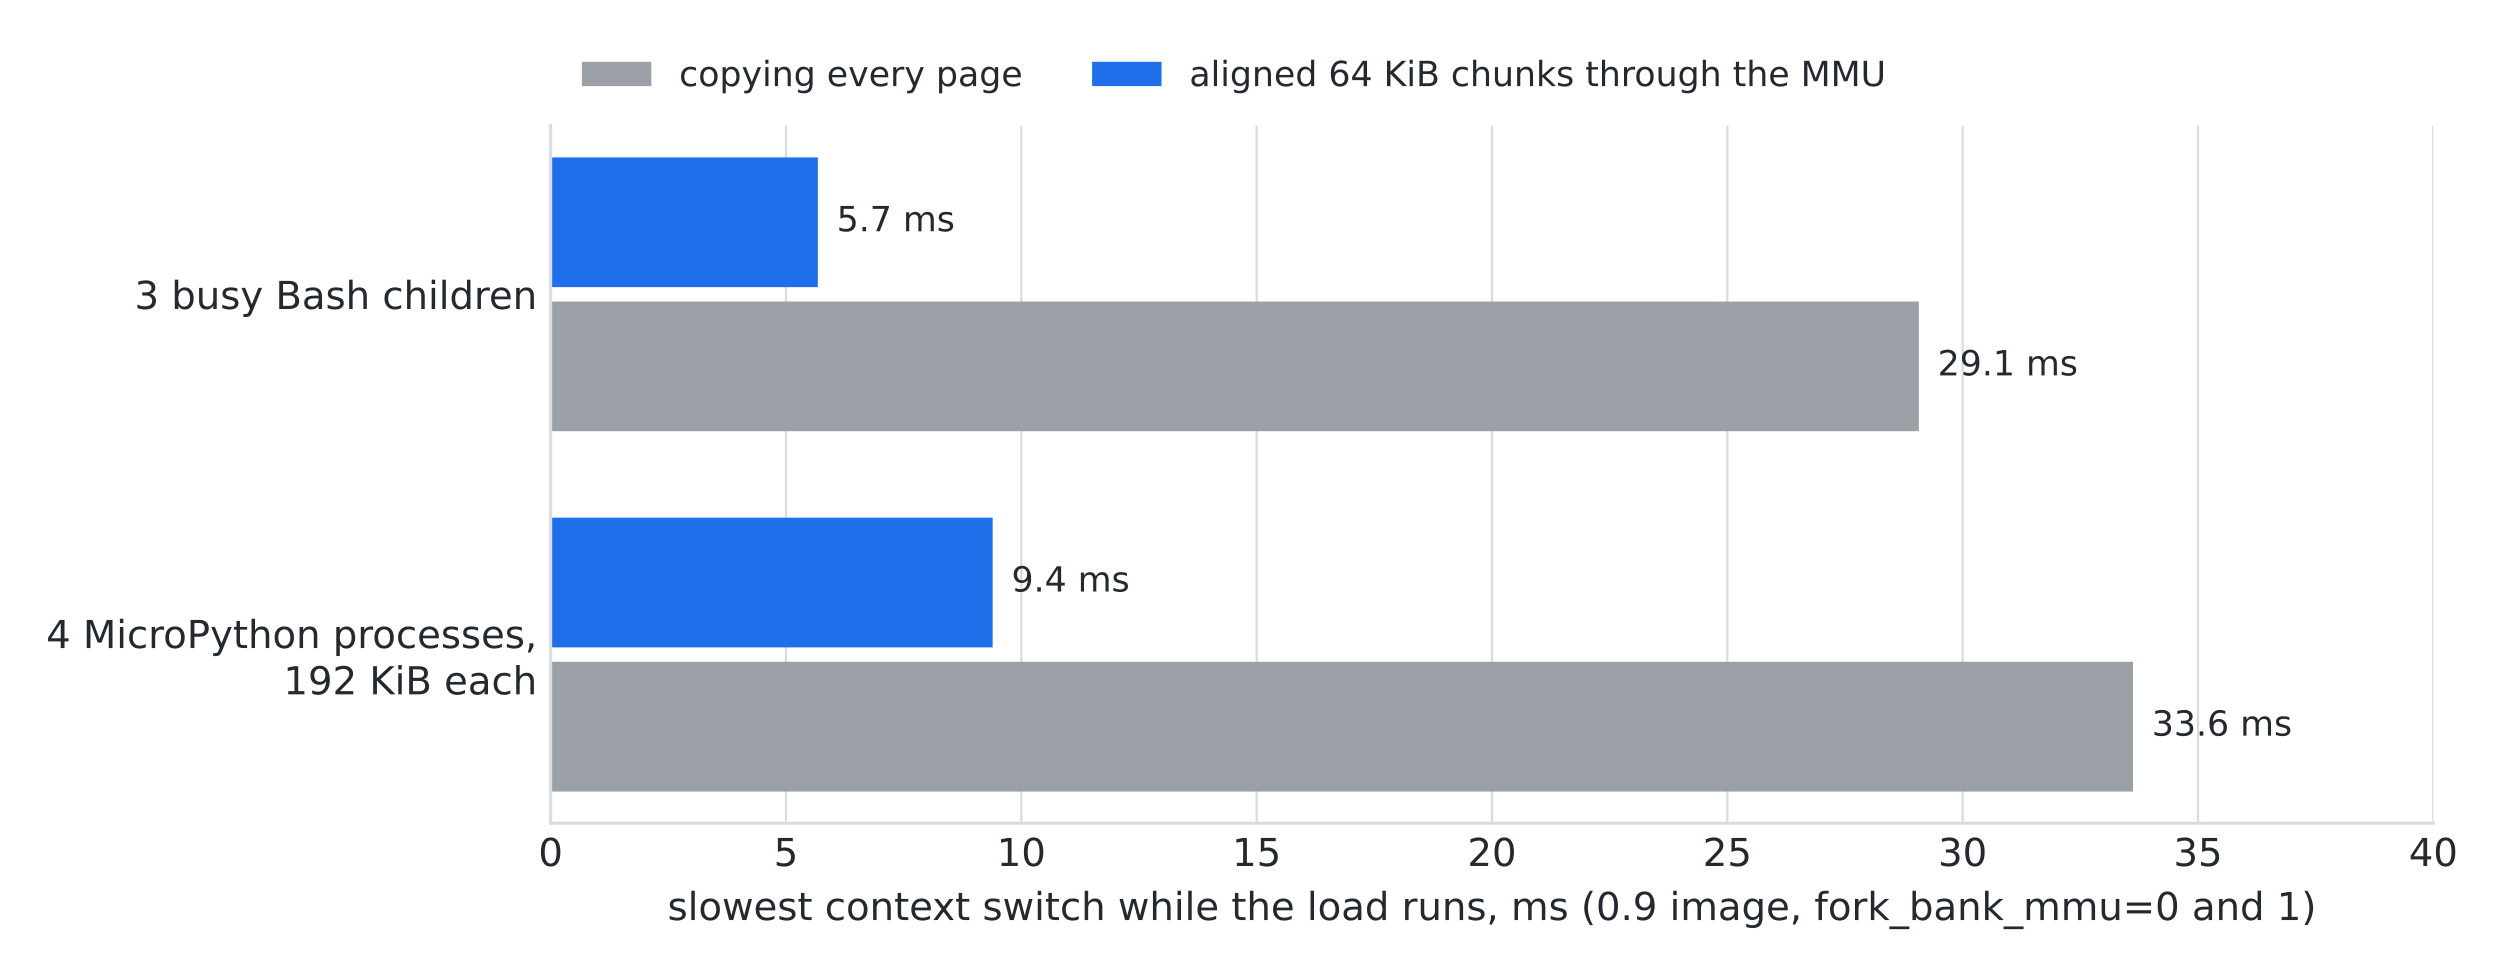
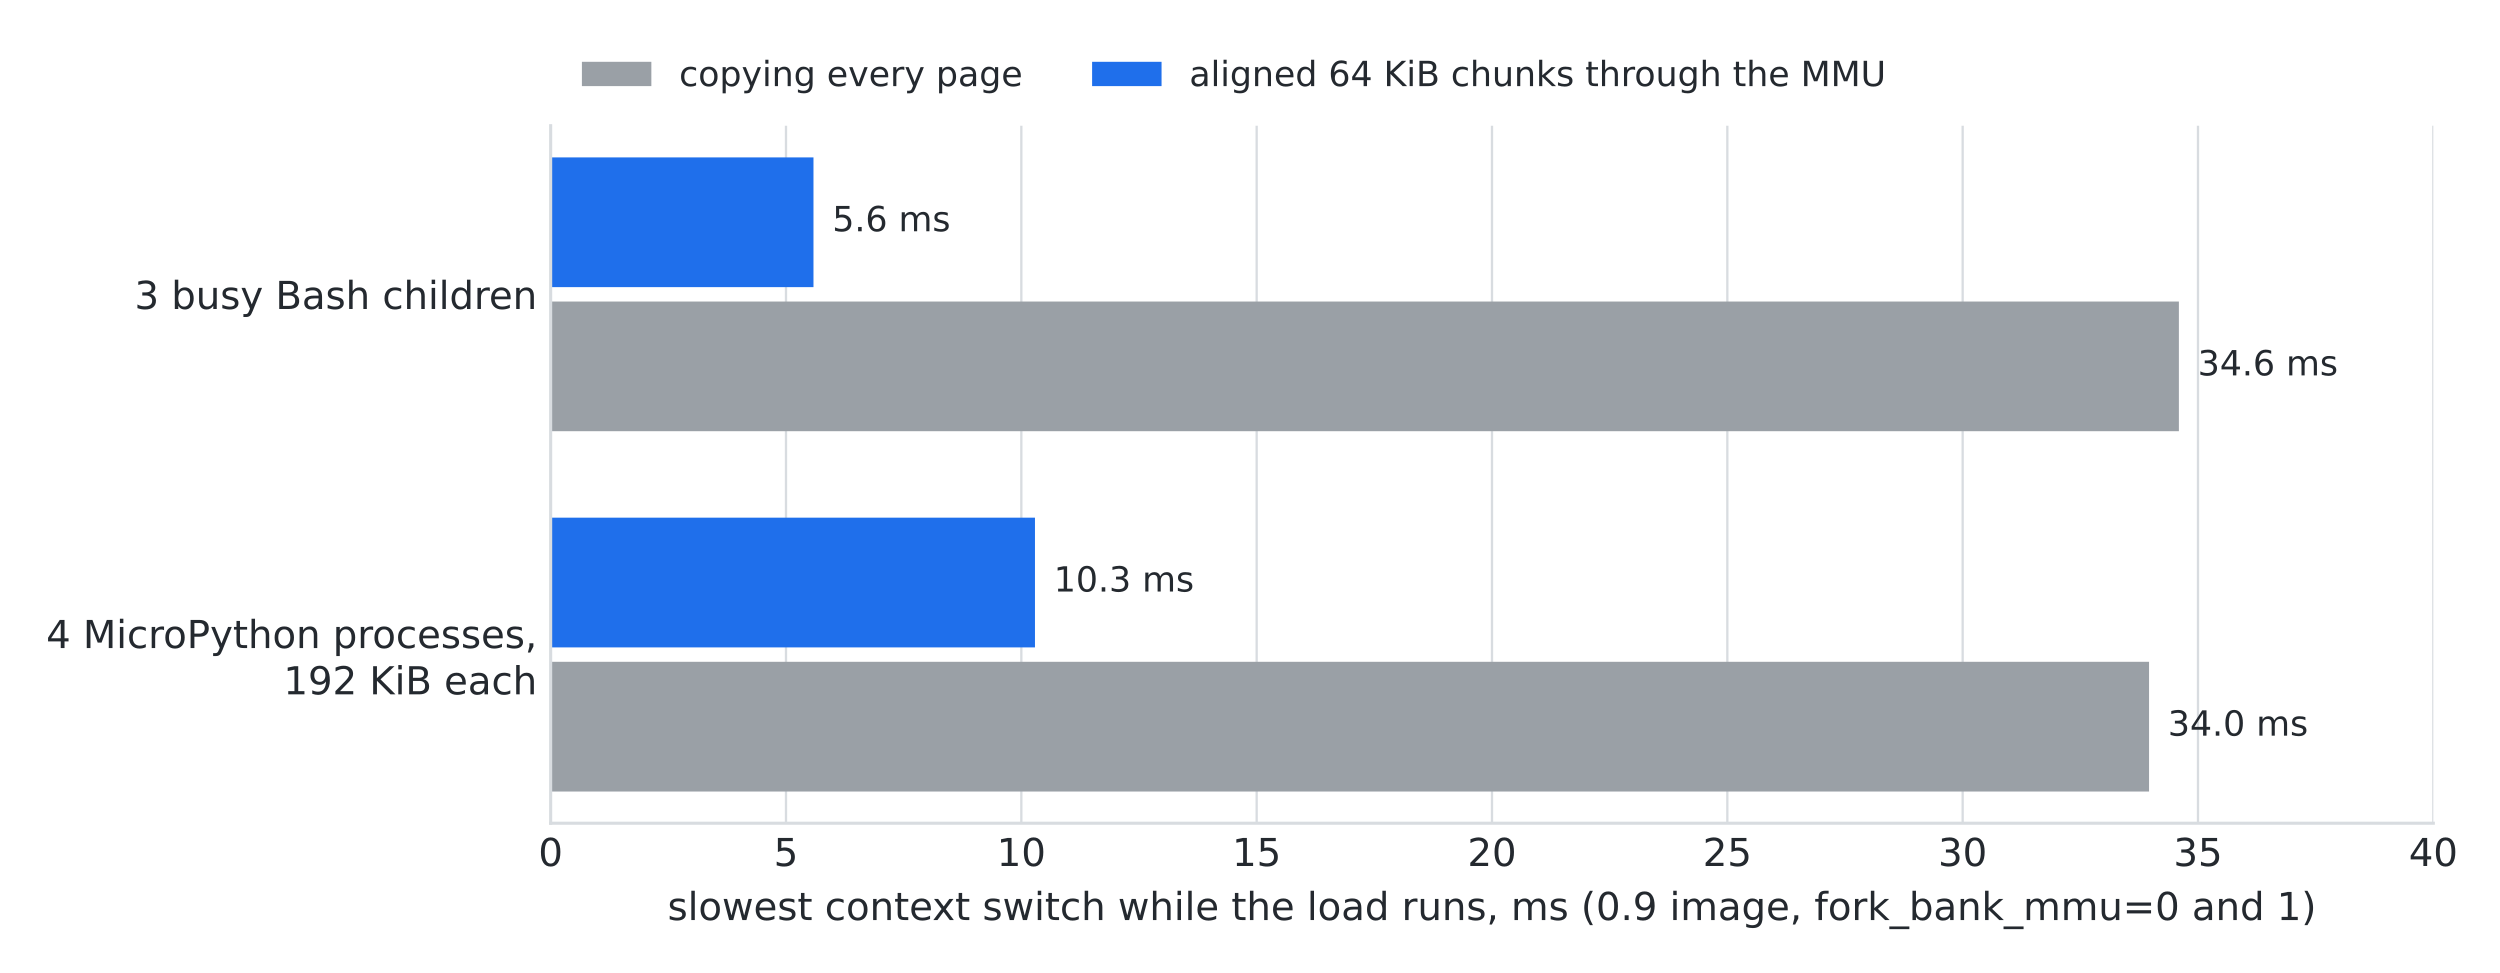
<svg xmlns="http://www.w3.org/2000/svg" xmlns:xlink="http://www.w3.org/1999/xlink" width="648pt" height="252pt" viewBox="0 0 648 252" version="1.1">
  <defs>
    <style type="text/css">*{stroke-linejoin: round; stroke-linecap: butt}</style>
  </defs>
  <g id="figure_1">
    <g id="patch_1">
      <path d="M 0 252  L 648 252  L 648 0  L 0 0  L 0 252  z " style="fill: none; opacity: 0" />
    </g>
    <g id="axes_1">
      <g id="patch_2">
        <path d="M 142.73 213.378  L 630.72 213.378  L 630.72 32.582  L 142.73 32.582  L 142.73 213.378  z " style="fill: none" />
      </g>
      <g id="matplotlib.axis_1">
        <g id="xtick_1">
          <g id="line2d_1">
            <path d="M 142.73 213.378  L 142.73 32.582  " clip-path="url(#pedc917661e)" style="fill: none; stroke: #d8dce0; stroke-width: 0.6; stroke-linecap: square" />
          </g>
          <g id="line2d_2" />
          <g id="text_1">
            <g style="fill: #24292f" transform="translate(139.5488 224.4753) scale(0.1 -0.1)">
              <defs>
                <path id="DejaVuSans-13" d="M 2034 4250  Q 1547 4250 1301 3770  Q 1056 3291 1056 2328  Q 1056 1369 1301 889  Q 1547 409 2034 409  Q 2525 409 2770 889  Q 3016 1369 3016 2328  Q 3016 3291 2770 3770  Q 2525 4250 2034 4250  z M 2034 4750  Q 2819 4750 3233 4129  Q 3647 3509 3647 2328  Q 3647 1150 3233 529  Q 2819 -91 2034 -91  Q 1250 -91 836 529  Q 422 1150 422 2328  Q 422 3509 836 4129  Q 1250 4750 2034 4750  z " transform="scale(0.015625)" />
              </defs>
              <use xlink:href="#DejaVuSans-13" />
            </g>
          </g>
        </g>
        <g id="xtick_2">
          <g id="line2d_3">
            <path d="M 203.729 213.378  L 203.729 32.582  " clip-path="url(#pedc917661e)" style="fill: none; stroke: #d8dce0; stroke-width: 0.6; stroke-linecap: square" />
          </g>
          <g id="line2d_4" />
          <g id="text_2">
            <g style="fill: #24292f" transform="translate(200.5475 224.4753) scale(0.1 -0.1)">
              <defs>
                <path id="DejaVuSans-18" d="M 691 4666  L 3169 4666  L 3169 4134  L 1269 4134  L 1269 2991  Q 1406 3038 1543 3061  Q 1681 3084 1819 3084  Q 2600 3084 3056 2656  Q 3513 2228 3513 1497  Q 3513 744 3044 326  Q 2575 -91 1722 -91  Q 1428 -91 1123 -41  Q 819 9 494 109  L 494 744  Q 775 591 1075 516  Q 1375 441 1709 441  Q 2250 441 2565 725  Q 2881 1009 2881 1497  Q 2881 1984 2565 2268  Q 2250 2553 1709 2553  Q 1456 2553 1204 2497  Q 953 2441 691 2322  L 691 4666  z " transform="scale(0.015625)" />
              </defs>
              <use xlink:href="#DejaVuSans-18" />
            </g>
          </g>
        </g>
        <g id="xtick_3">
          <g id="line2d_5">
            <path d="M 264.728 213.378  L 264.728 32.582  " clip-path="url(#pedc917661e)" style="fill: none; stroke: #d8dce0; stroke-width: 0.6; stroke-linecap: square" />
          </g>
          <g id="line2d_6" />
          <g id="text_3">
            <g style="fill: #24292f" transform="translate(258.365 224.4753) scale(0.1 -0.1)">
              <defs>
                <path id="DejaVuSans-14" d="M 794 531  L 1825 531  L 1825 4091  L 703 3866  L 703 4441  L 1819 4666  L 2450 4666  L 2450 531  L 3481 531  L 3481 0  L 794 0  L 794 531  z " transform="scale(0.015625)" />
              </defs>
              <use xlink:href="#DejaVuSans-14" />
              <use xlink:href="#DejaVuSans-13" transform="translate(63.625 0)" />
            </g>
          </g>
        </g>
        <g id="xtick_4">
          <g id="line2d_7">
            <path d="M 325.726 213.378  L 325.726 32.582  " clip-path="url(#pedc917661e)" style="fill: none; stroke: #d8dce0; stroke-width: 0.6; stroke-linecap: square" />
          </g>
          <g id="line2d_8" />
          <g id="text_4">
            <g style="fill: #24292f" transform="translate(319.3637 224.4753) scale(0.1 -0.1)">
              <use xlink:href="#DejaVuSans-14" />
              <use xlink:href="#DejaVuSans-18" transform="translate(63.625 0)" />
            </g>
          </g>
        </g>
        <g id="xtick_5">
          <g id="line2d_9">
            <path d="M 386.725 213.378  L 386.725 32.582  " clip-path="url(#pedc917661e)" style="fill: none; stroke: #d8dce0; stroke-width: 0.6; stroke-linecap: square" />
          </g>
          <g id="line2d_10" />
          <g id="text_5">
            <g style="fill: #24292f" transform="translate(380.3625 224.4753) scale(0.1 -0.1)">
              <defs>
                <path id="DejaVuSans-15" d="M 1228 531  L 3431 531  L 3431 0  L 469 0  L 469 531  Q 828 903 1448 1529  Q 2069 2156 2228 2338  Q 2531 2678 2651 2914  Q 2772 3150 2772 3378  Q 2772 3750 2511 3984  Q 2250 4219 1831 4219  Q 1534 4219 1204 4116  Q 875 4013 500 3803  L 500 4441  Q 881 4594 1212 4672  Q 1544 4750 1819 4750  Q 2544 4750 2975 4387  Q 3406 4025 3406 3419  Q 3406 3131 3298 2873  Q 3191 2616 2906 2266  Q 2828 2175 2409 1742  Q 1991 1309 1228 531  z " transform="scale(0.015625)" />
              </defs>
              <use xlink:href="#DejaVuSans-15" />
              <use xlink:href="#DejaVuSans-13" transform="translate(63.625 0)" />
            </g>
          </g>
        </g>
        <g id="xtick_6">
          <g id="line2d_11">
            <path d="M 447.724 213.378  L 447.724 32.582  " clip-path="url(#pedc917661e)" style="fill: none; stroke: #d8dce0; stroke-width: 0.6; stroke-linecap: square" />
          </g>
          <g id="line2d_12" />
          <g id="text_6">
            <g style="fill: #24292f" transform="translate(441.3612 224.4753) scale(0.1 -0.1)">
              <use xlink:href="#DejaVuSans-15" />
              <use xlink:href="#DejaVuSans-18" transform="translate(63.625 0)" />
            </g>
          </g>
        </g>
        <g id="xtick_7">
          <g id="line2d_13">
            <path d="M 508.723 213.378  L 508.723 32.582  " clip-path="url(#pedc917661e)" style="fill: none; stroke: #d8dce0; stroke-width: 0.6; stroke-linecap: square" />
          </g>
          <g id="line2d_14" />
          <g id="text_7">
            <g style="fill: #24292f" transform="translate(502.36 224.4753) scale(0.1 -0.1)">
              <defs>
                <path id="DejaVuSans-16" d="M 2597 2516  Q 3050 2419 3304 2112  Q 3559 1806 3559 1356  Q 3559 666 3084 287  Q 2609 -91 1734 -91  Q 1441 -91 1130 -33  Q 819 25 488 141  L 488 750  Q 750 597 1062 519  Q 1375 441 1716 441  Q 2309 441 2620 675  Q 2931 909 2931 1356  Q 2931 1769 2642 2001  Q 2353 2234 1838 2234  L 1294 2234  L 1294 2753  L 1863 2753  Q 2328 2753 2575 2939  Q 2822 3125 2822 3475  Q 2822 3834 2567 4026  Q 2313 4219 1838 4219  Q 1578 4219 1281 4162  Q 984 4106 628 3988  L 628 4550  Q 988 4650 1302 4700  Q 1616 4750 1894 4750  Q 2613 4750 3031 4423  Q 3450 4097 3450 3541  Q 3450 3153 3228 2886  Q 3006 2619 2597 2516  z " transform="scale(0.015625)" />
              </defs>
              <use xlink:href="#DejaVuSans-16" />
              <use xlink:href="#DejaVuSans-13" transform="translate(63.625 0)" />
            </g>
          </g>
        </g>
        <g id="xtick_8">
          <g id="line2d_15">
            <path d="M 569.721 213.378  L 569.721 32.582  " clip-path="url(#pedc917661e)" style="fill: none; stroke: #d8dce0; stroke-width: 0.6; stroke-linecap: square" />
          </g>
          <g id="line2d_16" />
          <g id="text_8">
            <g style="fill: #24292f" transform="translate(563.3587 224.4753) scale(0.1 -0.1)">
              <use xlink:href="#DejaVuSans-16" />
              <use xlink:href="#DejaVuSans-18" transform="translate(63.625 0)" />
            </g>
          </g>
        </g>
        <g id="xtick_9">
          <g id="line2d_17">
            <path d="M 630.72 213.378  L 630.72 32.582  " clip-path="url(#pedc917661e)" style="fill: none; stroke: #d8dce0; stroke-width: 0.6; stroke-linecap: square" />
          </g>
          <g id="line2d_18" />
          <g id="text_9">
            <g style="fill: #24292f" transform="translate(624.3575 224.4753) scale(0.1 -0.1)">
              <defs>
                <path id="DejaVuSans-17" d="M 2419 4116  L 825 1625  L 2419 1625  L 2419 4116  z M 2253 4666  L 3047 4666  L 3047 1625  L 3713 1625  L 3713 1100  L 3047 1100  L 3047 0  L 2419 0  L 2419 1100  L 313 1100  L 313 1709  L 2253 4666  z " transform="scale(0.015625)" />
              </defs>
              <use xlink:href="#DejaVuSans-17" />
              <use xlink:href="#DejaVuSans-13" transform="translate(63.625 0)" />
            </g>
          </g>
        </g>
        <g id="text_10">
          <g style="fill: #24292f" transform="translate(173.0414 238.4761) scale(0.1 -0.1)">
            <defs>
              <path id="DejaVuSans-56" d="M 2834 3397  L 2834 2853  Q 2591 2978 2328 3040  Q 2066 3103 1784 3103  Q 1356 3103 1142 2972  Q 928 2841 928 2578  Q 928 2378 1081 2264  Q 1234 2150 1697 2047  L 1894 2003  Q 2506 1872 2764 1633  Q 3022 1394 3022 966  Q 3022 478 2636 193  Q 2250 -91 1575 -91  Q 1294 -91 989 -36  Q 684 19 347 128  L 347 722  Q 666 556 975 473  Q 1284 391 1588 391  Q 1994 391 2212 530  Q 2431 669 2431 922  Q 2431 1156 2273 1281  Q 2116 1406 1581 1522  L 1381 1569  Q 847 1681 609 1914  Q 372 2147 372 2553  Q 372 3047 722 3315  Q 1072 3584 1716 3584  Q 2034 3584 2315 3537  Q 2597 3491 2834 3397  z " transform="scale(0.015625)" />
              <path id="DejaVuSans-4f" d="M 603 4863  L 1178 4863  L 1178 0  L 603 0  L 603 4863  z " transform="scale(0.015625)" />
              <path id="DejaVuSans-52" d="M 1959 3097  Q 1497 3097 1228 2736  Q 959 2375 959 1747  Q 959 1119 1226 758  Q 1494 397 1959 397  Q 2419 397 2687 759  Q 2956 1122 2956 1747  Q 2956 2369 2687 2733  Q 2419 3097 1959 3097  z M 1959 3584  Q 2709 3584 3137 3096  Q 3566 2609 3566 1747  Q 3566 888 3137 398  Q 2709 -91 1959 -91  Q 1206 -91 779 398  Q 353 888 353 1747  Q 353 2609 779 3096  Q 1206 3584 1959 3584  z " transform="scale(0.015625)" />
              <path id="DejaVuSans-5a" d="M 269 3500  L 844 3500  L 1563 769  L 2278 3500  L 2956 3500  L 3675 769  L 4391 3500  L 4966 3500  L 4050 0  L 3372 0  L 2619 2869  L 1863 0  L 1184 0  L 269 3500  z " transform="scale(0.015625)" />
              <path id="DejaVuSans-48" d="M 3597 1894  L 3597 1613  L 953 1613  Q 991 1019 1311 708  Q 1631 397 2203 397  Q 2534 397 2845 478  Q 3156 559 3463 722  L 3463 178  Q 3153 47 2828 -22  Q 2503 -91 2169 -91  Q 1331 -91 842 396  Q 353 884 353 1716  Q 353 2575 817 3079  Q 1281 3584 2069 3584  Q 2775 3584 3186 3129  Q 3597 2675 3597 1894  z M 3022 2063  Q 3016 2534 2758 2815  Q 2500 3097 2075 3097  Q 1594 3097 1305 2825  Q 1016 2553 972 2059  L 3022 2063  z " transform="scale(0.015625)" />
              <path id="DejaVuSans-57" d="M 1172 4494  L 1172 3500  L 2356 3500  L 2356 3053  L 1172 3053  L 1172 1153  Q 1172 725 1289 603  Q 1406 481 1766 481  L 2356 481  L 2356 0  L 1766 0  Q 1100 0 847 248  Q 594 497 594 1153  L 594 3053  L 172 3053  L 172 3500  L 594 3500  L 594 4494  L 1172 4494  z " transform="scale(0.015625)" />
              <path id="DejaVuSans-3" transform="scale(0.015625)" />
              <path id="DejaVuSans-46" d="M 3122 3366  L 3122 2828  Q 2878 2963 2633 3030  Q 2388 3097 2138 3097  Q 1578 3097 1268 2742  Q 959 2388 959 1747  Q 959 1106 1268 751  Q 1578 397 2138 397  Q 2388 397 2633 464  Q 2878 531 3122 666  L 3122 134  Q 2881 22 2623 -34  Q 2366 -91 2075 -91  Q 1284 -91 818 406  Q 353 903 353 1747  Q 353 2603 823 3093  Q 1294 3584 2113 3584  Q 2378 3584 2631 3529  Q 2884 3475 3122 3366  z " transform="scale(0.015625)" />
              <path id="DejaVuSans-51" d="M 3513 2113  L 3513 0  L 2938 0  L 2938 2094  Q 2938 2591 2744 2837  Q 2550 3084 2163 3084  Q 1697 3084 1428 2787  Q 1159 2491 1159 1978  L 1159 0  L 581 0  L 581 3500  L 1159 3500  L 1159 2956  Q 1366 3272 1645 3428  Q 1925 3584 2291 3584  Q 2894 3584 3203 3211  Q 3513 2838 3513 2113  z " transform="scale(0.015625)" />
              <path id="DejaVuSans-5b" d="M 3513 3500  L 2247 1797  L 3578 0  L 2900 0  L 1881 1375  L 863 0  L 184 0  L 1544 1831  L 300 3500  L 978 3500  L 1906 2253  L 2834 3500  L 3513 3500  z " transform="scale(0.015625)" />
              <path id="DejaVuSans-4c" d="M 603 3500  L 1178 3500  L 1178 0  L 603 0  L 603 3500  z M 603 4863  L 1178 4863  L 1178 4134  L 603 4134  L 603 4863  z " transform="scale(0.015625)" />
              <path id="DejaVuSans-4b" d="M 3513 2113  L 3513 0  L 2938 0  L 2938 2094  Q 2938 2591 2744 2837  Q 2550 3084 2163 3084  Q 1697 3084 1428 2787  Q 1159 2491 1159 1978  L 1159 0  L 581 0  L 581 4863  L 1159 4863  L 1159 2956  Q 1366 3272 1645 3428  Q 1925 3584 2291 3584  Q 2894 3584 3203 3211  Q 3513 2838 3513 2113  z " transform="scale(0.015625)" />
              <path id="DejaVuSans-44" d="M 2194 1759  Q 1497 1759 1228 1600  Q 959 1441 959 1056  Q 959 750 1161 570  Q 1363 391 1709 391  Q 2188 391 2477 730  Q 2766 1069 2766 1631  L 2766 1759  L 2194 1759  z M 3341 1997  L 3341 0  L 2766 0  L 2766 531  Q 2569 213 2275 61  Q 1981 -91 1556 -91  Q 1019 -91 701 211  Q 384 513 384 1019  Q 384 1609 779 1909  Q 1175 2209 1959 2209  L 2766 2209  L 2766 2266  Q 2766 2663 2505 2880  Q 2244 3097 1772 3097  Q 1472 3097 1187 3025  Q 903 2953 641 2809  L 641 3341  Q 956 3463 1253 3523  Q 1550 3584 1831 3584  Q 2591 3584 2966 3190  Q 3341 2797 3341 1997  z " transform="scale(0.015625)" />
              <path id="DejaVuSans-47" d="M 2906 2969  L 2906 4863  L 3481 4863  L 3481 0  L 2906 0  L 2906 525  Q 2725 213 2448 61  Q 2172 -91 1784 -91  Q 1150 -91 751 415  Q 353 922 353 1747  Q 353 2572 751 3078  Q 1150 3584 1784 3584  Q 2172 3584 2448 3432  Q 2725 3281 2906 2969  z M 947 1747  Q 947 1113 1208 752  Q 1469 391 1925 391  Q 2381 391 2643 752  Q 2906 1113 2906 1747  Q 2906 2381 2643 2742  Q 2381 3103 1925 3103  Q 1469 3103 1208 2742  Q 947 2381 947 1747  z " transform="scale(0.015625)" />
              <path id="DejaVuSans-55" d="M 2631 2963  Q 2534 3019 2420 3045  Q 2306 3072 2169 3072  Q 1681 3072 1420 2755  Q 1159 2438 1159 1844  L 1159 0  L 581 0  L 581 3500  L 1159 3500  L 1159 2956  Q 1341 3275 1631 3429  Q 1922 3584 2338 3584  Q 2397 3584 2469 3576  Q 2541 3569 2628 3553  L 2631 2963  z " transform="scale(0.015625)" />
              <path id="DejaVuSans-58" d="M 544 1381  L 544 3500  L 1119 3500  L 1119 1403  Q 1119 906 1312 657  Q 1506 409 1894 409  Q 2359 409 2629 706  Q 2900 1003 2900 1516  L 2900 3500  L 3475 3500  L 3475 0  L 2900 0  L 2900 538  Q 2691 219 2414 64  Q 2138 -91 1772 -91  Q 1169 -91 856 284  Q 544 659 544 1381  z M 1991 3584  L 1991 3584  z " transform="scale(0.015625)" />
              <path id="DejaVuSans-f" d="M 750 794  L 1409 794  L 1409 256  L 897 -744  L 494 -744  L 750 256  L 750 794  z " transform="scale(0.015625)" />
              <path id="DejaVuSans-50" d="M 3328 2828  Q 3544 3216 3844 3400  Q 4144 3584 4550 3584  Q 5097 3584 5394 3201  Q 5691 2819 5691 2113  L 5691 0  L 5113 0  L 5113 2094  Q 5113 2597 4934 2840  Q 4756 3084 4391 3084  Q 3944 3084 3684 2787  Q 3425 2491 3425 1978  L 3425 0  L 2847 0  L 2847 2094  Q 2847 2600 2669 2842  Q 2491 3084 2119 3084  Q 1678 3084 1418 2786  Q 1159 2488 1159 1978  L 1159 0  L 581 0  L 581 3500  L 1159 3500  L 1159 2956  Q 1356 3278 1631 3431  Q 1906 3584 2284 3584  Q 2666 3584 2933 3390  Q 3200 3197 3328 2828  z " transform="scale(0.015625)" />
              <path id="DejaVuSans-b" d="M 1984 4856  Q 1566 4138 1362 3434  Q 1159 2731 1159 2009  Q 1159 1288 1364 580  Q 1569 -128 1984 -844  L 1484 -844  Q 1016 -109 783 600  Q 550 1309 550 2009  Q 550 2706 781 3412  Q 1013 4119 1484 4856  L 1984 4856  z " transform="scale(0.015625)" />
              <path id="DejaVuSans-11" d="M 684 794  L 1344 794  L 1344 0  L 684 0  L 684 794  z " transform="scale(0.015625)" />
              <path id="DejaVuSans-1c" d="M 703 97  L 703 672  Q 941 559 1184 500  Q 1428 441 1663 441  Q 2288 441 2617 861  Q 2947 1281 2994 2138  Q 2813 1869 2534 1725  Q 2256 1581 1919 1581  Q 1219 1581 811 2004  Q 403 2428 403 3163  Q 403 3881 828 4315  Q 1253 4750 1959 4750  Q 2769 4750 3195 4129  Q 3622 3509 3622 2328  Q 3622 1225 3098 567  Q 2575 -91 1691 -91  Q 1453 -91 1209 -44  Q 966 3 703 97  z M 1959 2075  Q 2384 2075 2632 2365  Q 2881 2656 2881 3163  Q 2881 3666 2632 3958  Q 2384 4250 1959 4250  Q 1534 4250 1286 3958  Q 1038 3666 1038 3163  Q 1038 2656 1286 2365  Q 1534 2075 1959 2075  z " transform="scale(0.015625)" />
              <path id="DejaVuSans-4a" d="M 2906 1791  Q 2906 2416 2648 2759  Q 2391 3103 1925 3103  Q 1463 3103 1205 2759  Q 947 2416 947 1791  Q 947 1169 1205 825  Q 1463 481 1925 481  Q 2391 481 2648 825  Q 2906 1169 2906 1791  z M 3481 434  Q 3481 -459 3084 -895  Q 2688 -1331 1869 -1331  Q 1566 -1331 1297 -1286  Q 1028 -1241 775 -1147  L 775 -588  Q 1028 -725 1275 -790  Q 1522 -856 1778 -856  Q 2344 -856 2625 -561  Q 2906 -266 2906 331  L 2906 616  Q 2728 306 2450 153  Q 2172 0 1784 0  Q 1141 0 747 490  Q 353 981 353 1791  Q 353 2603 747 3093  Q 1141 3584 1784 3584  Q 2172 3584 2450 3431  Q 2728 3278 2906 2969  L 2906 3500  L 3481 3500  L 3481 434  z " transform="scale(0.015625)" />
              <path id="DejaVuSans-49" d="M 2375 4863  L 2375 4384  L 1825 4384  Q 1516 4384 1395 4259  Q 1275 4134 1275 3809  L 1275 3500  L 2222 3500  L 2222 3053  L 1275 3053  L 1275 0  L 697 0  L 697 3053  L 147 3053  L 147 3500  L 697 3500  L 697 3744  Q 697 4328 969 4595  Q 1241 4863 1831 4863  L 2375 4863  z " transform="scale(0.015625)" />
              <path id="DejaVuSans-4e" d="M 581 4863  L 1159 4863  L 1159 1991  L 2875 3500  L 3609 3500  L 1753 1863  L 3688 0  L 2938 0  L 1159 1709  L 1159 0  L 581 0  L 581 4863  z " transform="scale(0.015625)" />
              <path id="DejaVuSans-42" d="M 3263 -1063  L 3263 -1509  L -63 -1509  L -63 -1063  L 3263 -1063  z " transform="scale(0.015625)" />
              <path id="DejaVuSans-45" d="M 3116 1747  Q 3116 2381 2855 2742  Q 2594 3103 2138 3103  Q 1681 3103 1420 2742  Q 1159 2381 1159 1747  Q 1159 1113 1420 752  Q 1681 391 2138 391  Q 2594 391 2855 752  Q 3116 1113 3116 1747  z M 1159 2969  Q 1341 3281 1617 3432  Q 1894 3584 2278 3584  Q 2916 3584 3314 3078  Q 3713 2572 3713 1747  Q 3713 922 3314 415  Q 2916 -91 2278 -91  Q 1894 -91 1617 61  Q 1341 213 1159 525  L 1159 0  L 581 0  L 581 4863  L 1159 4863  L 1159 2969  z " transform="scale(0.015625)" />
              <path id="DejaVuSans-20" d="M 678 2906  L 4684 2906  L 4684 2381  L 678 2381  L 678 2906  z M 678 1631  L 4684 1631  L 4684 1100  L 678 1100  L 678 1631  z " transform="scale(0.015625)" />
              <path id="DejaVuSans-c" d="M 513 4856  L 1013 4856  Q 1481 4119 1714 3412  Q 1947 2706 1947 2009  Q 1947 1309 1714 600  Q 1481 -109 1013 -844  L 513 -844  Q 928 -128 1133 580  Q 1338 1288 1338 2009  Q 1338 2731 1133 3434  Q 928 4138 513 4856  z " transform="scale(0.015625)" />
            </defs>
            <use xlink:href="#DejaVuSans-56" />
            <use xlink:href="#DejaVuSans-4f" transform="translate(52.09375 0)" />
            <use xlink:href="#DejaVuSans-52" transform="translate(79.875 0)" />
            <use xlink:href="#DejaVuSans-5a" transform="translate(141.0625 0)" />
            <use xlink:href="#DejaVuSans-48" transform="translate(222.8438 0)" />
            <use xlink:href="#DejaVuSans-56" transform="translate(284.375 0)" />
            <use xlink:href="#DejaVuSans-57" transform="translate(336.4688 0)" />
            <use xlink:href="#DejaVuSans-3" transform="translate(375.6719 0)" />
            <use xlink:href="#DejaVuSans-46" transform="translate(407.4531 0)" />
            <use xlink:href="#DejaVuSans-52" transform="translate(462.4375 0)" />
            <use xlink:href="#DejaVuSans-51" transform="translate(523.625 0)" />
            <use xlink:href="#DejaVuSans-57" transform="translate(587 0)" />
            <use xlink:href="#DejaVuSans-48" transform="translate(626.2031 0)" />
            <use xlink:href="#DejaVuSans-5b" transform="translate(685.9844 0)" />
            <use xlink:href="#DejaVuSans-57" transform="translate(745.1719 0)" />
            <use xlink:href="#DejaVuSans-3" transform="translate(784.375 0)" />
            <use xlink:href="#DejaVuSans-56" transform="translate(816.1562 0)" />
            <use xlink:href="#DejaVuSans-5a" transform="translate(868.25 0)" />
            <use xlink:href="#DejaVuSans-4c" transform="translate(950.0312 0)" />
            <use xlink:href="#DejaVuSans-57" transform="translate(977.8125 0)" />
            <use xlink:href="#DejaVuSans-46" transform="translate(1017.016 0)" />
            <use xlink:href="#DejaVuSans-4b" transform="translate(1072 0)" />
            <use xlink:href="#DejaVuSans-3" transform="translate(1135.375 0)" />
            <use xlink:href="#DejaVuSans-5a" transform="translate(1167.156 0)" />
            <use xlink:href="#DejaVuSans-4b" transform="translate(1248.938 0)" />
            <use xlink:href="#DejaVuSans-4c" transform="translate(1312.312 0)" />
            <use xlink:href="#DejaVuSans-4f" transform="translate(1340.094 0)" />
            <use xlink:href="#DejaVuSans-48" transform="translate(1367.875 0)" />
            <use xlink:href="#DejaVuSans-3" transform="translate(1429.406 0)" />
            <use xlink:href="#DejaVuSans-57" transform="translate(1461.188 0)" />
            <use xlink:href="#DejaVuSans-4b" transform="translate(1500.391 0)" />
            <use xlink:href="#DejaVuSans-48" transform="translate(1563.766 0)" />
            <use xlink:href="#DejaVuSans-3" transform="translate(1625.297 0)" />
            <use xlink:href="#DejaVuSans-4f" transform="translate(1657.078 0)" />
            <use xlink:href="#DejaVuSans-52" transform="translate(1684.859 0)" />
            <use xlink:href="#DejaVuSans-44" transform="translate(1746.047 0)" />
            <use xlink:href="#DejaVuSans-47" transform="translate(1807.328 0)" />
            <use xlink:href="#DejaVuSans-3" transform="translate(1870.812 0)" />
            <use xlink:href="#DejaVuSans-55" transform="translate(1902.594 0)" />
            <use xlink:href="#DejaVuSans-58" transform="translate(1943.703 0)" />
            <use xlink:href="#DejaVuSans-51" transform="translate(2007.078 0)" />
            <use xlink:href="#DejaVuSans-56" transform="translate(2070.453 0)" />
            <use xlink:href="#DejaVuSans-f" transform="translate(2122.547 0)" />
            <use xlink:href="#DejaVuSans-3" transform="translate(2154.328 0)" />
            <use xlink:href="#DejaVuSans-50" transform="translate(2186.109 0)" />
            <use xlink:href="#DejaVuSans-56" transform="translate(2283.516 0)" />
            <use xlink:href="#DejaVuSans-3" transform="translate(2335.609 0)" />
            <use xlink:href="#DejaVuSans-b" transform="translate(2367.391 0)" />
            <use xlink:href="#DejaVuSans-13" transform="translate(2406.406 0)" />
            <use xlink:href="#DejaVuSans-11" transform="translate(2470.031 0)" />
            <use xlink:href="#DejaVuSans-1c" transform="translate(2501.812 0)" />
            <use xlink:href="#DejaVuSans-3" transform="translate(2565.438 0)" />
            <use xlink:href="#DejaVuSans-4c" transform="translate(2597.219 0)" />
            <use xlink:href="#DejaVuSans-50" transform="translate(2625 0)" />
            <use xlink:href="#DejaVuSans-44" transform="translate(2722.406 0)" />
            <use xlink:href="#DejaVuSans-4a" transform="translate(2783.688 0)" />
            <use xlink:href="#DejaVuSans-48" transform="translate(2847.172 0)" />
            <use xlink:href="#DejaVuSans-f" transform="translate(2908.703 0)" />
            <use xlink:href="#DejaVuSans-3" transform="translate(2940.484 0)" />
            <use xlink:href="#DejaVuSans-49" transform="translate(2972.266 0)" />
            <use xlink:href="#DejaVuSans-52" transform="translate(3007.469 0)" />
            <use xlink:href="#DejaVuSans-55" transform="translate(3068.656 0)" />
            <use xlink:href="#DejaVuSans-4e" transform="translate(3109.766 0)" />
            <use xlink:href="#DejaVuSans-42" transform="translate(3167.672 0)" />
            <use xlink:href="#DejaVuSans-45" transform="translate(3217.672 0)" />
            <use xlink:href="#DejaVuSans-44" transform="translate(3281.156 0)" />
            <use xlink:href="#DejaVuSans-51" transform="translate(3342.438 0)" />
            <use xlink:href="#DejaVuSans-4e" transform="translate(3405.812 0)" />
            <use xlink:href="#DejaVuSans-42" transform="translate(3463.719 0)" />
            <use xlink:href="#DejaVuSans-50" transform="translate(3513.719 0)" />
            <use xlink:href="#DejaVuSans-50" transform="translate(3611.125 0)" />
            <use xlink:href="#DejaVuSans-58" transform="translate(3708.531 0)" />
            <use xlink:href="#DejaVuSans-20" transform="translate(3771.906 0)" />
            <use xlink:href="#DejaVuSans-13" transform="translate(3855.703 0)" />
            <use xlink:href="#DejaVuSans-3" transform="translate(3919.328 0)" />
            <use xlink:href="#DejaVuSans-44" transform="translate(3951.109 0)" />
            <use xlink:href="#DejaVuSans-51" transform="translate(4012.391 0)" />
            <use xlink:href="#DejaVuSans-47" transform="translate(4075.766 0)" />
            <use xlink:href="#DejaVuSans-3" transform="translate(4139.25 0)" />
            <use xlink:href="#DejaVuSans-14" transform="translate(4171.031 0)" />
            <use xlink:href="#DejaVuSans-c" transform="translate(4234.656 0)" />
          </g>
        </g>
      </g>
      <g id="matplotlib.axis_2">
        <g id="ytick_1">
          <g id="line2d_19" />
          <g id="text_11">
            <g style="fill: #24292f" transform="translate(34.86125 80.08604) scale(0.1 -0.1)">
              <defs>
                <path id="DejaVuSans-5c" d="M 2059 -325  Q 1816 -950 1584 -1140  Q 1353 -1331 966 -1331  L 506 -1331  L 506 -850  L 844 -850  Q 1081 -850 1212 -737  Q 1344 -625 1503 -206  L 1606 56  L 191 3500  L 800 3500  L 1894 763  L 2988 3500  L 3597 3500  L 2059 -325  z " transform="scale(0.015625)" />
                <path id="DejaVuSans-25" d="M 1259 2228  L 1259 519  L 2272 519  Q 2781 519 3026 730  Q 3272 941 3272 1375  Q 3272 1813 3026 2020  Q 2781 2228 2272 2228  L 1259 2228  z M 1259 4147  L 1259 2741  L 2194 2741  Q 2656 2741 2882 2914  Q 3109 3088 3109 3444  Q 3109 3797 2882 3972  Q 2656 4147 2194 4147  L 1259 4147  z M 628 4666  L 2241 4666  Q 2963 4666 3353 4366  Q 3744 4066 3744 3513  Q 3744 3084 3544 2831  Q 3344 2578 2956 2516  Q 3422 2416 3680 2098  Q 3938 1781 3938 1306  Q 3938 681 3513 340  Q 3088 0 2303 0  L 628 0  L 628 4666  z " transform="scale(0.015625)" />
              </defs>
              <use xlink:href="#DejaVuSans-16" />
              <use xlink:href="#DejaVuSans-3" transform="translate(63.625 0)" />
              <use xlink:href="#DejaVuSans-45" transform="translate(95.40625 0)" />
              <use xlink:href="#DejaVuSans-58" transform="translate(158.8906 0)" />
              <use xlink:href="#DejaVuSans-56" transform="translate(222.2656 0)" />
              <use xlink:href="#DejaVuSans-5c" transform="translate(274.3594 0)" />
              <use xlink:href="#DejaVuSans-3" transform="translate(333.5469 0)" />
              <use xlink:href="#DejaVuSans-25" transform="translate(365.3281 0)" />
              <use xlink:href="#DejaVuSans-44" transform="translate(433.9375 0)" />
              <use xlink:href="#DejaVuSans-56" transform="translate(495.2188 0)" />
              <use xlink:href="#DejaVuSans-4b" transform="translate(547.3125 0)" />
              <use xlink:href="#DejaVuSans-3" transform="translate(610.6875 0)" />
              <use xlink:href="#DejaVuSans-46" transform="translate(642.4688 0)" />
              <use xlink:href="#DejaVuSans-4b" transform="translate(697.4531 0)" />
              <use xlink:href="#DejaVuSans-4c" transform="translate(760.8281 0)" />
              <use xlink:href="#DejaVuSans-4f" transform="translate(788.6094 0)" />
              <use xlink:href="#DejaVuSans-47" transform="translate(816.3906 0)" />
              <use xlink:href="#DejaVuSans-55" transform="translate(879.875 0)" />
              <use xlink:href="#DejaVuSans-48" transform="translate(918.7812 0)" />
              <use xlink:href="#DejaVuSans-51" transform="translate(980.3125 0)" />
            </g>
          </g>
        </g>
        <g id="ytick_2">
          <g id="line2d_20" />
          <g id="text_12">
            <g style="fill: #24292f" transform="translate(11.96594 167.9713) scale(0.1 -0.1)">
              <defs>
                <path id="DejaVuSans-30" d="M 628 4666  L 1569 4666  L 2759 1491  L 3956 4666  L 4897 4666  L 4897 0  L 4281 0  L 4281 4097  L 3078 897  L 2444 897  L 1241 4097  L 1241 0  L 628 0  L 628 4666  z " transform="scale(0.015625)" />
                <path id="DejaVuSans-33" d="M 1259 4147  L 1259 2394  L 2053 2394  Q 2494 2394 2734 2622  Q 2975 2850 2975 3272  Q 2975 3691 2734 3919  Q 2494 4147 2053 4147  L 1259 4147  z M 628 4666  L 2053 4666  Q 2838 4666 3239 4311  Q 3641 3956 3641 3272  Q 3641 2581 3239 2228  Q 2838 1875 2053 1875  L 1259 1875  L 1259 0  L 628 0  L 628 4666  z " transform="scale(0.015625)" />
                <path id="DejaVuSans-53" d="M 1159 525  L 1159 -1331  L 581 -1331  L 581 3500  L 1159 3500  L 1159 2969  Q 1341 3281 1617 3432  Q 1894 3584 2278 3584  Q 2916 3584 3314 3078  Q 3713 2572 3713 1747  Q 3713 922 3314 415  Q 2916 -91 2278 -91  Q 1894 -91 1617 61  Q 1341 213 1159 525  z M 3116 1747  Q 3116 2381 2855 2742  Q 2594 3103 2138 3103  Q 1681 3103 1420 2742  Q 1159 2381 1159 1747  Q 1159 1113 1420 752  Q 1681 391 2138 391  Q 2594 391 2855 752  Q 3116 1113 3116 1747  z " transform="scale(0.015625)" />
              </defs>
              <use xlink:href="#DejaVuSans-17" />
              <use xlink:href="#DejaVuSans-3" transform="translate(63.625 0)" />
              <use xlink:href="#DejaVuSans-30" transform="translate(95.40625 0)" />
              <use xlink:href="#DejaVuSans-4c" transform="translate(181.6875 0)" />
              <use xlink:href="#DejaVuSans-46" transform="translate(209.4688 0)" />
              <use xlink:href="#DejaVuSans-55" transform="translate(264.4531 0)" />
              <use xlink:href="#DejaVuSans-52" transform="translate(303.3594 0)" />
              <use xlink:href="#DejaVuSans-33" transform="translate(364.5469 0)" />
              <use xlink:href="#DejaVuSans-5c" transform="translate(424.8438 0)" />
              <use xlink:href="#DejaVuSans-57" transform="translate(484.0312 0)" />
              <use xlink:href="#DejaVuSans-4b" transform="translate(523.2344 0)" />
              <use xlink:href="#DejaVuSans-52" transform="translate(586.6094 0)" />
              <use xlink:href="#DejaVuSans-51" transform="translate(647.7969 0)" />
              <use xlink:href="#DejaVuSans-3" transform="translate(711.1719 0)" />
              <use xlink:href="#DejaVuSans-53" transform="translate(742.9531 0)" />
              <use xlink:href="#DejaVuSans-55" transform="translate(806.4375 0)" />
              <use xlink:href="#DejaVuSans-52" transform="translate(845.3438 0)" />
              <use xlink:href="#DejaVuSans-46" transform="translate(906.5312 0)" />
              <use xlink:href="#DejaVuSans-48" transform="translate(961.5156 0)" />
              <use xlink:href="#DejaVuSans-56" transform="translate(1023.047 0)" />
              <use xlink:href="#DejaVuSans-56" transform="translate(1075.141 0)" />
              <use xlink:href="#DejaVuSans-48" transform="translate(1127.234 0)" />
              <use xlink:href="#DejaVuSans-56" transform="translate(1188.766 0)" />
              <use xlink:href="#DejaVuSans-f" transform="translate(1240.859 0)" />
            </g>
            <g style="fill: #24292f" transform="translate(73.47219 179.974) scale(0.1 -0.1)">
              <defs>
                <path id="DejaVuSans-2e" d="M 628 4666  L 1259 4666  L 1259 2694  L 3353 4666  L 4166 4666  L 1850 2491  L 4331 0  L 3500 0  L 1259 2247  L 1259 0  L 628 0  L 628 4666  z " transform="scale(0.015625)" />
              </defs>
              <use xlink:href="#DejaVuSans-14" />
              <use xlink:href="#DejaVuSans-1c" transform="translate(63.625 0)" />
              <use xlink:href="#DejaVuSans-15" transform="translate(127.25 0)" />
              <use xlink:href="#DejaVuSans-3" transform="translate(190.875 0)" />
              <use xlink:href="#DejaVuSans-2e" transform="translate(222.6562 0)" />
              <use xlink:href="#DejaVuSans-4c" transform="translate(288.2344 0)" />
              <use xlink:href="#DejaVuSans-25" transform="translate(316.0156 0)" />
              <use xlink:href="#DejaVuSans-3" transform="translate(384.625 0)" />
              <use xlink:href="#DejaVuSans-48" transform="translate(416.4062 0)" />
              <use xlink:href="#DejaVuSans-44" transform="translate(477.9375 0)" />
              <use xlink:href="#DejaVuSans-46" transform="translate(539.2188 0)" />
              <use xlink:href="#DejaVuSans-4b" transform="translate(594.2031 0)" />
            </g>
          </g>
        </g>
      </g>
      <g id="patch_3">
-         <path d="M 142.73 78.155  L 497.365 78.155  L 497.365 111.774  L 142.73 111.774  z " clip-path="url(#pedc917661e)" style="fill: #9aa0a6" />
+         <path d="M 142.73 78.155  L 564.768 78.155  L 564.768 111.774  L 142.73 111.774  z " clip-path="url(#pedc917661e)" style="fill: #9aa0a6" />
      </g>
      <g id="patch_4">
-         <path d="M 142.73 171.541  L 552.873 171.541  L 552.873 205.16  L 142.73 205.16  z " clip-path="url(#pedc917661e)" style="fill: #9aa0a6" />
+         <path d="M 142.73 171.541  L 557.034 171.541  L 557.034 205.16  L 142.73 205.16  z " clip-path="url(#pedc917661e)" style="fill: #9aa0a6" />
      </g>
      <g id="patch_5">
-         <path d="M 142.73 40.8  L 211.988 40.8  L 211.988 74.419  L 142.73 74.419  z " clip-path="url(#pedc917661e)" style="fill: #1f6feb" />
+         <path d="M 142.73 40.8  L 210.853 40.8  L 210.853 74.419  L 142.73 74.419  z " clip-path="url(#pedc917661e)" style="fill: #1f6feb" />
      </g>
      <g id="patch_6">
-         <path d="M 142.73 134.186  L 257.298 134.186  L 257.298 167.805  L 142.73 167.805  z " clip-path="url(#pedc917661e)" style="fill: #1f6feb" />
+         <path d="M 142.73 134.186  L 268.265 134.186  L 268.265 167.805  L 142.73 167.805  z " clip-path="url(#pedc917661e)" style="fill: #1f6feb" />
      </g>
      <g id="patch_7">
        <path d="M 142.73 213.378  L 142.73 32.582  " style="fill: none; stroke: #d8dce0; stroke-width: 0.8; stroke-linejoin: miter; stroke-linecap: square" />
      </g>
      <g id="patch_8">
        <path d="M 142.73 213.378  L 630.72 213.378  " style="fill: none; stroke: #d8dce0; stroke-width: 0.8; stroke-linejoin: miter; stroke-linecap: square" />
      </g>
      <g id="text_13">
-         <g style="fill: #24292f" transform="translate(502.2444 97.30194) scale(0.09 -0.09)">
-           <use xlink:href="#DejaVuSans-15" />
-           <use xlink:href="#DejaVuSans-1c" transform="translate(63.625 0)" />
-           <use xlink:href="#DejaVuSans-11" transform="translate(127.25 0)" />
-           <use xlink:href="#DejaVuSans-14" transform="translate(159.0312 0)" />
-           <use xlink:href="#DejaVuSans-3" transform="translate(222.6562 0)" />
-           <use xlink:href="#DejaVuSans-50" transform="translate(254.4375 0)" />
-           <use xlink:href="#DejaVuSans-56" transform="translate(351.8438 0)" />
-         </g>
-       </g>
-       <g id="text_14">
-         <g style="fill: #24292f" transform="translate(216.8679 59.94748) scale(0.09 -0.09)">
-           <defs>
-             <path id="DejaVuSans-1a" d="M 525 4666  L 3525 4666  L 3525 4397  L 1831 0  L 1172 0  L 2766 4134  L 525 4134  L 525 4666  z " transform="scale(0.015625)" />
-           </defs>
-           <use xlink:href="#DejaVuSans-18" />
-           <use xlink:href="#DejaVuSans-11" transform="translate(63.625 0)" />
-           <use xlink:href="#DejaVuSans-1a" transform="translate(95.40625 0)" />
-           <use xlink:href="#DejaVuSans-3" transform="translate(159.0312 0)" />
-           <use xlink:href="#DejaVuSans-50" transform="translate(190.8125 0)" />
-           <use xlink:href="#DejaVuSans-56" transform="translate(288.2188 0)" />
-         </g>
-       </g>
-       <g id="text_15">
-         <g style="fill: #24292f" transform="translate(557.7533 190.6881) scale(0.09 -0.09)">
+         <g style="fill: #24292f" transform="translate(569.6481 97.30194) scale(0.09 -0.09)">
          <defs>
            <path id="DejaVuSans-19" d="M 2113 2584  Q 1688 2584 1439 2293  Q 1191 2003 1191 1497  Q 1191 994 1439 701  Q 1688 409 2113 409  Q 2538 409 2786 701  Q 3034 994 3034 1497  Q 3034 2003 2786 2293  Q 2538 2584 2113 2584  z M 3366 4563  L 3366 3988  Q 3128 4100 2886 4159  Q 2644 4219 2406 4219  Q 1781 4219 1451 3797  Q 1122 3375 1075 2522  Q 1259 2794 1537 2939  Q 1816 3084 2150 3084  Q 2853 3084 3261 2657  Q 3669 2231 3669 1497  Q 3669 778 3244 343  Q 2819 -91 2113 -91  Q 1303 -91 875 529  Q 447 1150 447 2328  Q 447 3434 972 4092  Q 1497 4750 2381 4750  Q 2619 4750 2861 4703  Q 3103 4656 3366 4563  z " transform="scale(0.015625)" />
          </defs>
          <use xlink:href="#DejaVuSans-16" />
-           <use xlink:href="#DejaVuSans-16" transform="translate(63.625 0)" />
+           <use xlink:href="#DejaVuSans-17" transform="translate(63.625 0)" />
          <use xlink:href="#DejaVuSans-11" transform="translate(127.25 0)" />
          <use xlink:href="#DejaVuSans-19" transform="translate(159.0312 0)" />
          <use xlink:href="#DejaVuSans-3" transform="translate(222.6562 0)" />
          <use xlink:href="#DejaVuSans-50" transform="translate(254.4375 0)" />
          <use xlink:href="#DejaVuSans-56" transform="translate(351.8438 0)" />
        </g>
      </g>
-       <g id="text_16">
-         <g style="fill: #24292f" transform="translate(262.1778 153.3336) scale(0.09 -0.09)">
-           <use xlink:href="#DejaVuSans-1c" />
+       <g id="text_14">
+         <g style="fill: #24292f" transform="translate(215.7333 59.94748) scale(0.09 -0.09)">
+           <use xlink:href="#DejaVuSans-18" />
          <use xlink:href="#DejaVuSans-11" transform="translate(63.625 0)" />
-           <use xlink:href="#DejaVuSans-17" transform="translate(95.40625 0)" />
+           <use xlink:href="#DejaVuSans-19" transform="translate(95.40625 0)" />
          <use xlink:href="#DejaVuSans-3" transform="translate(159.0312 0)" />
          <use xlink:href="#DejaVuSans-50" transform="translate(190.8125 0)" />
          <use xlink:href="#DejaVuSans-56" transform="translate(288.2188 0)" />
+         </g>
+       </g>
+       <g id="text_15">
+         <g style="fill: #24292f" transform="translate(561.9134 190.6881) scale(0.09 -0.09)">
+           <use xlink:href="#DejaVuSans-16" />
+           <use xlink:href="#DejaVuSans-17" transform="translate(63.625 0)" />
+           <use xlink:href="#DejaVuSans-11" transform="translate(127.25 0)" />
+           <use xlink:href="#DejaVuSans-13" transform="translate(159.0312 0)" />
+           <use xlink:href="#DejaVuSans-3" transform="translate(222.6562 0)" />
+           <use xlink:href="#DejaVuSans-50" transform="translate(254.4375 0)" />
+           <use xlink:href="#DejaVuSans-56" transform="translate(351.8438 0)" />
+         </g>
+       </g>
+       <g id="text_16">
+         <g style="fill: #24292f" transform="translate(273.1453 153.3336) scale(0.09 -0.09)">
+           <use xlink:href="#DejaVuSans-14" />
+           <use xlink:href="#DejaVuSans-13" transform="translate(63.625 0)" />
+           <use xlink:href="#DejaVuSans-11" transform="translate(127.25 0)" />
+           <use xlink:href="#DejaVuSans-16" transform="translate(159.0312 0)" />
+           <use xlink:href="#DejaVuSans-3" transform="translate(222.6562 0)" />
+           <use xlink:href="#DejaVuSans-50" transform="translate(254.4375 0)" />
+           <use xlink:href="#DejaVuSans-56" transform="translate(351.8438 0)" />
        </g>
      </g>
      <g id="legend_1">
        <g id="patch_9">
          <path d="M 150.83 22.32  L 168.83 22.32  L 168.83 16.02  L 150.83 16.02  z " style="fill: #9aa0a6" />
        </g>
        <g id="text_17">
          <g style="fill: #24292f" transform="translate(176.03 22.32) scale(0.09 -0.09)">
            <defs>
              <path id="DejaVuSans-59" d="M 191 3500  L 800 3500  L 1894 563  L 2988 3500  L 3597 3500  L 2284 0  L 1503 0  L 191 3500  z " transform="scale(0.015625)" />
            </defs>
            <use xlink:href="#DejaVuSans-46" />
            <use xlink:href="#DejaVuSans-52" transform="translate(54.98438 0)" />
            <use xlink:href="#DejaVuSans-53" transform="translate(116.1719 0)" />
            <use xlink:href="#DejaVuSans-5c" transform="translate(179.6562 0)" />
            <use xlink:href="#DejaVuSans-4c" transform="translate(238.8438 0)" />
            <use xlink:href="#DejaVuSans-51" transform="translate(266.625 0)" />
            <use xlink:href="#DejaVuSans-4a" transform="translate(330 0)" />
            <use xlink:href="#DejaVuSans-3" transform="translate(393.4844 0)" />
            <use xlink:href="#DejaVuSans-48" transform="translate(425.2656 0)" />
            <use xlink:href="#DejaVuSans-59" transform="translate(486.7969 0)" />
            <use xlink:href="#DejaVuSans-48" transform="translate(545.9844 0)" />
            <use xlink:href="#DejaVuSans-55" transform="translate(607.5156 0)" />
            <use xlink:href="#DejaVuSans-5c" transform="translate(648.625 0)" />
            <use xlink:href="#DejaVuSans-3" transform="translate(707.8125 0)" />
            <use xlink:href="#DejaVuSans-53" transform="translate(739.5938 0)" />
            <use xlink:href="#DejaVuSans-44" transform="translate(803.0781 0)" />
            <use xlink:href="#DejaVuSans-4a" transform="translate(864.3594 0)" />
            <use xlink:href="#DejaVuSans-48" transform="translate(927.8438 0)" />
          </g>
        </g>
        <g id="patch_10">
          <path d="M 283.074 22.32  L 301.074 22.32  L 301.074 16.02  L 283.074 16.02  z " style="fill: #1f6feb" />
        </g>
        <g id="text_18">
          <g style="fill: #24292f" transform="translate(308.2738 22.32) scale(0.09 -0.09)">
            <defs>
              <path id="DejaVuSans-38" d="M 556 4666  L 1191 4666  L 1191 1831  Q 1191 1081 1462 751  Q 1734 422 2344 422  Q 2950 422 3222 751  Q 3494 1081 3494 1831  L 3494 4666  L 4128 4666  L 4128 1753  Q 4128 841 3676 375  Q 3225 -91 2344 -91  Q 1459 -91 1007 375  Q 556 841 556 1753  L 556 4666  z " transform="scale(0.015625)" />
            </defs>
            <use xlink:href="#DejaVuSans-44" />
            <use xlink:href="#DejaVuSans-4f" transform="translate(61.28125 0)" />
            <use xlink:href="#DejaVuSans-4c" transform="translate(89.0625 0)" />
            <use xlink:href="#DejaVuSans-4a" transform="translate(116.8438 0)" />
            <use xlink:href="#DejaVuSans-51" transform="translate(180.3281 0)" />
            <use xlink:href="#DejaVuSans-48" transform="translate(243.7031 0)" />
            <use xlink:href="#DejaVuSans-47" transform="translate(305.2344 0)" />
            <use xlink:href="#DejaVuSans-3" transform="translate(368.7188 0)" />
            <use xlink:href="#DejaVuSans-19" transform="translate(400.5 0)" />
            <use xlink:href="#DejaVuSans-17" transform="translate(464.125 0)" />
            <use xlink:href="#DejaVuSans-3" transform="translate(527.75 0)" />
            <use xlink:href="#DejaVuSans-2e" transform="translate(559.5312 0)" />
            <use xlink:href="#DejaVuSans-4c" transform="translate(625.1094 0)" />
            <use xlink:href="#DejaVuSans-25" transform="translate(652.8906 0)" />
            <use xlink:href="#DejaVuSans-3" transform="translate(721.5 0)" />
            <use xlink:href="#DejaVuSans-46" transform="translate(753.2812 0)" />
            <use xlink:href="#DejaVuSans-4b" transform="translate(808.2656 0)" />
            <use xlink:href="#DejaVuSans-58" transform="translate(871.6406 0)" />
            <use xlink:href="#DejaVuSans-51" transform="translate(935.0156 0)" />
            <use xlink:href="#DejaVuSans-4e" transform="translate(998.3906 0)" />
            <use xlink:href="#DejaVuSans-56" transform="translate(1056.297 0)" />
            <use xlink:href="#DejaVuSans-3" transform="translate(1108.391 0)" />
            <use xlink:href="#DejaVuSans-57" transform="translate(1140.172 0)" />
            <use xlink:href="#DejaVuSans-4b" transform="translate(1179.375 0)" />
            <use xlink:href="#DejaVuSans-55" transform="translate(1242.75 0)" />
            <use xlink:href="#DejaVuSans-52" transform="translate(1281.656 0)" />
            <use xlink:href="#DejaVuSans-58" transform="translate(1342.844 0)" />
            <use xlink:href="#DejaVuSans-4a" transform="translate(1406.219 0)" />
            <use xlink:href="#DejaVuSans-4b" transform="translate(1469.703 0)" />
            <use xlink:href="#DejaVuSans-3" transform="translate(1533.078 0)" />
            <use xlink:href="#DejaVuSans-57" transform="translate(1564.859 0)" />
            <use xlink:href="#DejaVuSans-4b" transform="translate(1604.062 0)" />
            <use xlink:href="#DejaVuSans-48" transform="translate(1667.438 0)" />
            <use xlink:href="#DejaVuSans-3" transform="translate(1728.969 0)" />
            <use xlink:href="#DejaVuSans-30" transform="translate(1760.75 0)" />
            <use xlink:href="#DejaVuSans-30" transform="translate(1847.031 0)" />
            <use xlink:href="#DejaVuSans-38" transform="translate(1933.312 0)" />
          </g>
        </g>
      </g>
    </g>
  </g>
  <defs>
    <clipPath id="pedc917661e">
      <rect x="142.73" y="32.582" width="487.99" height="180.796" />
    </clipPath>
  </defs>
</svg>
